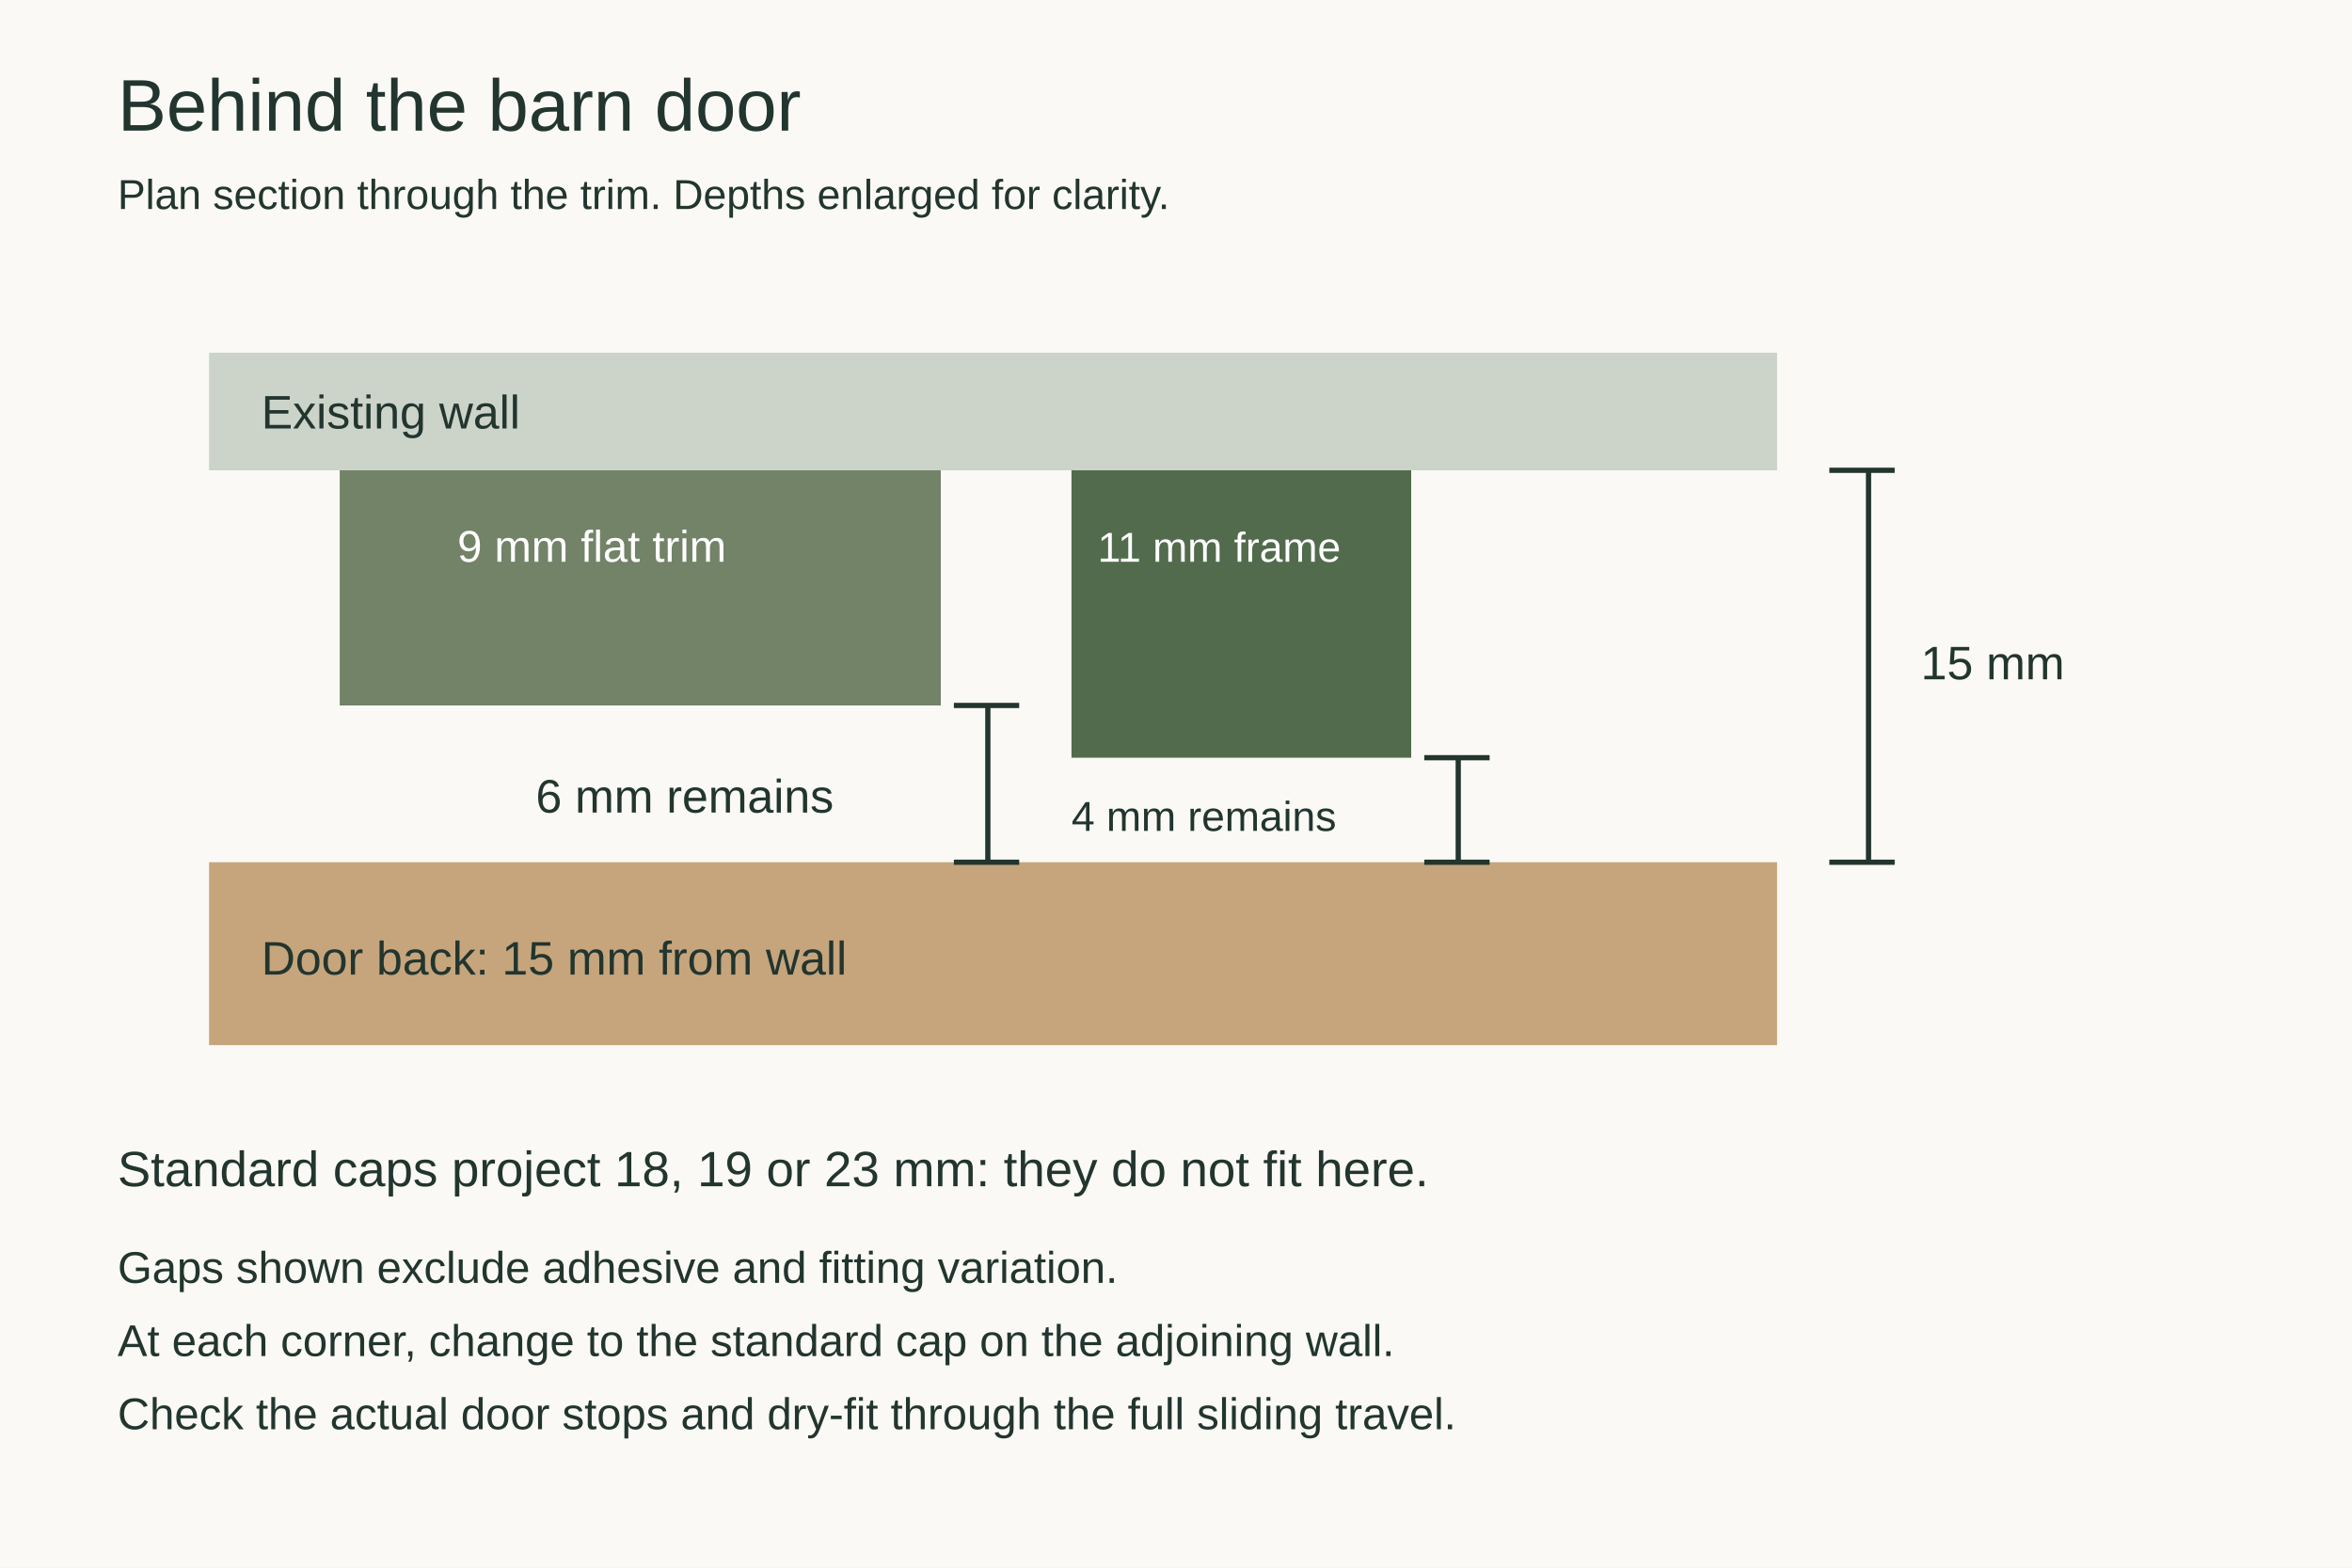
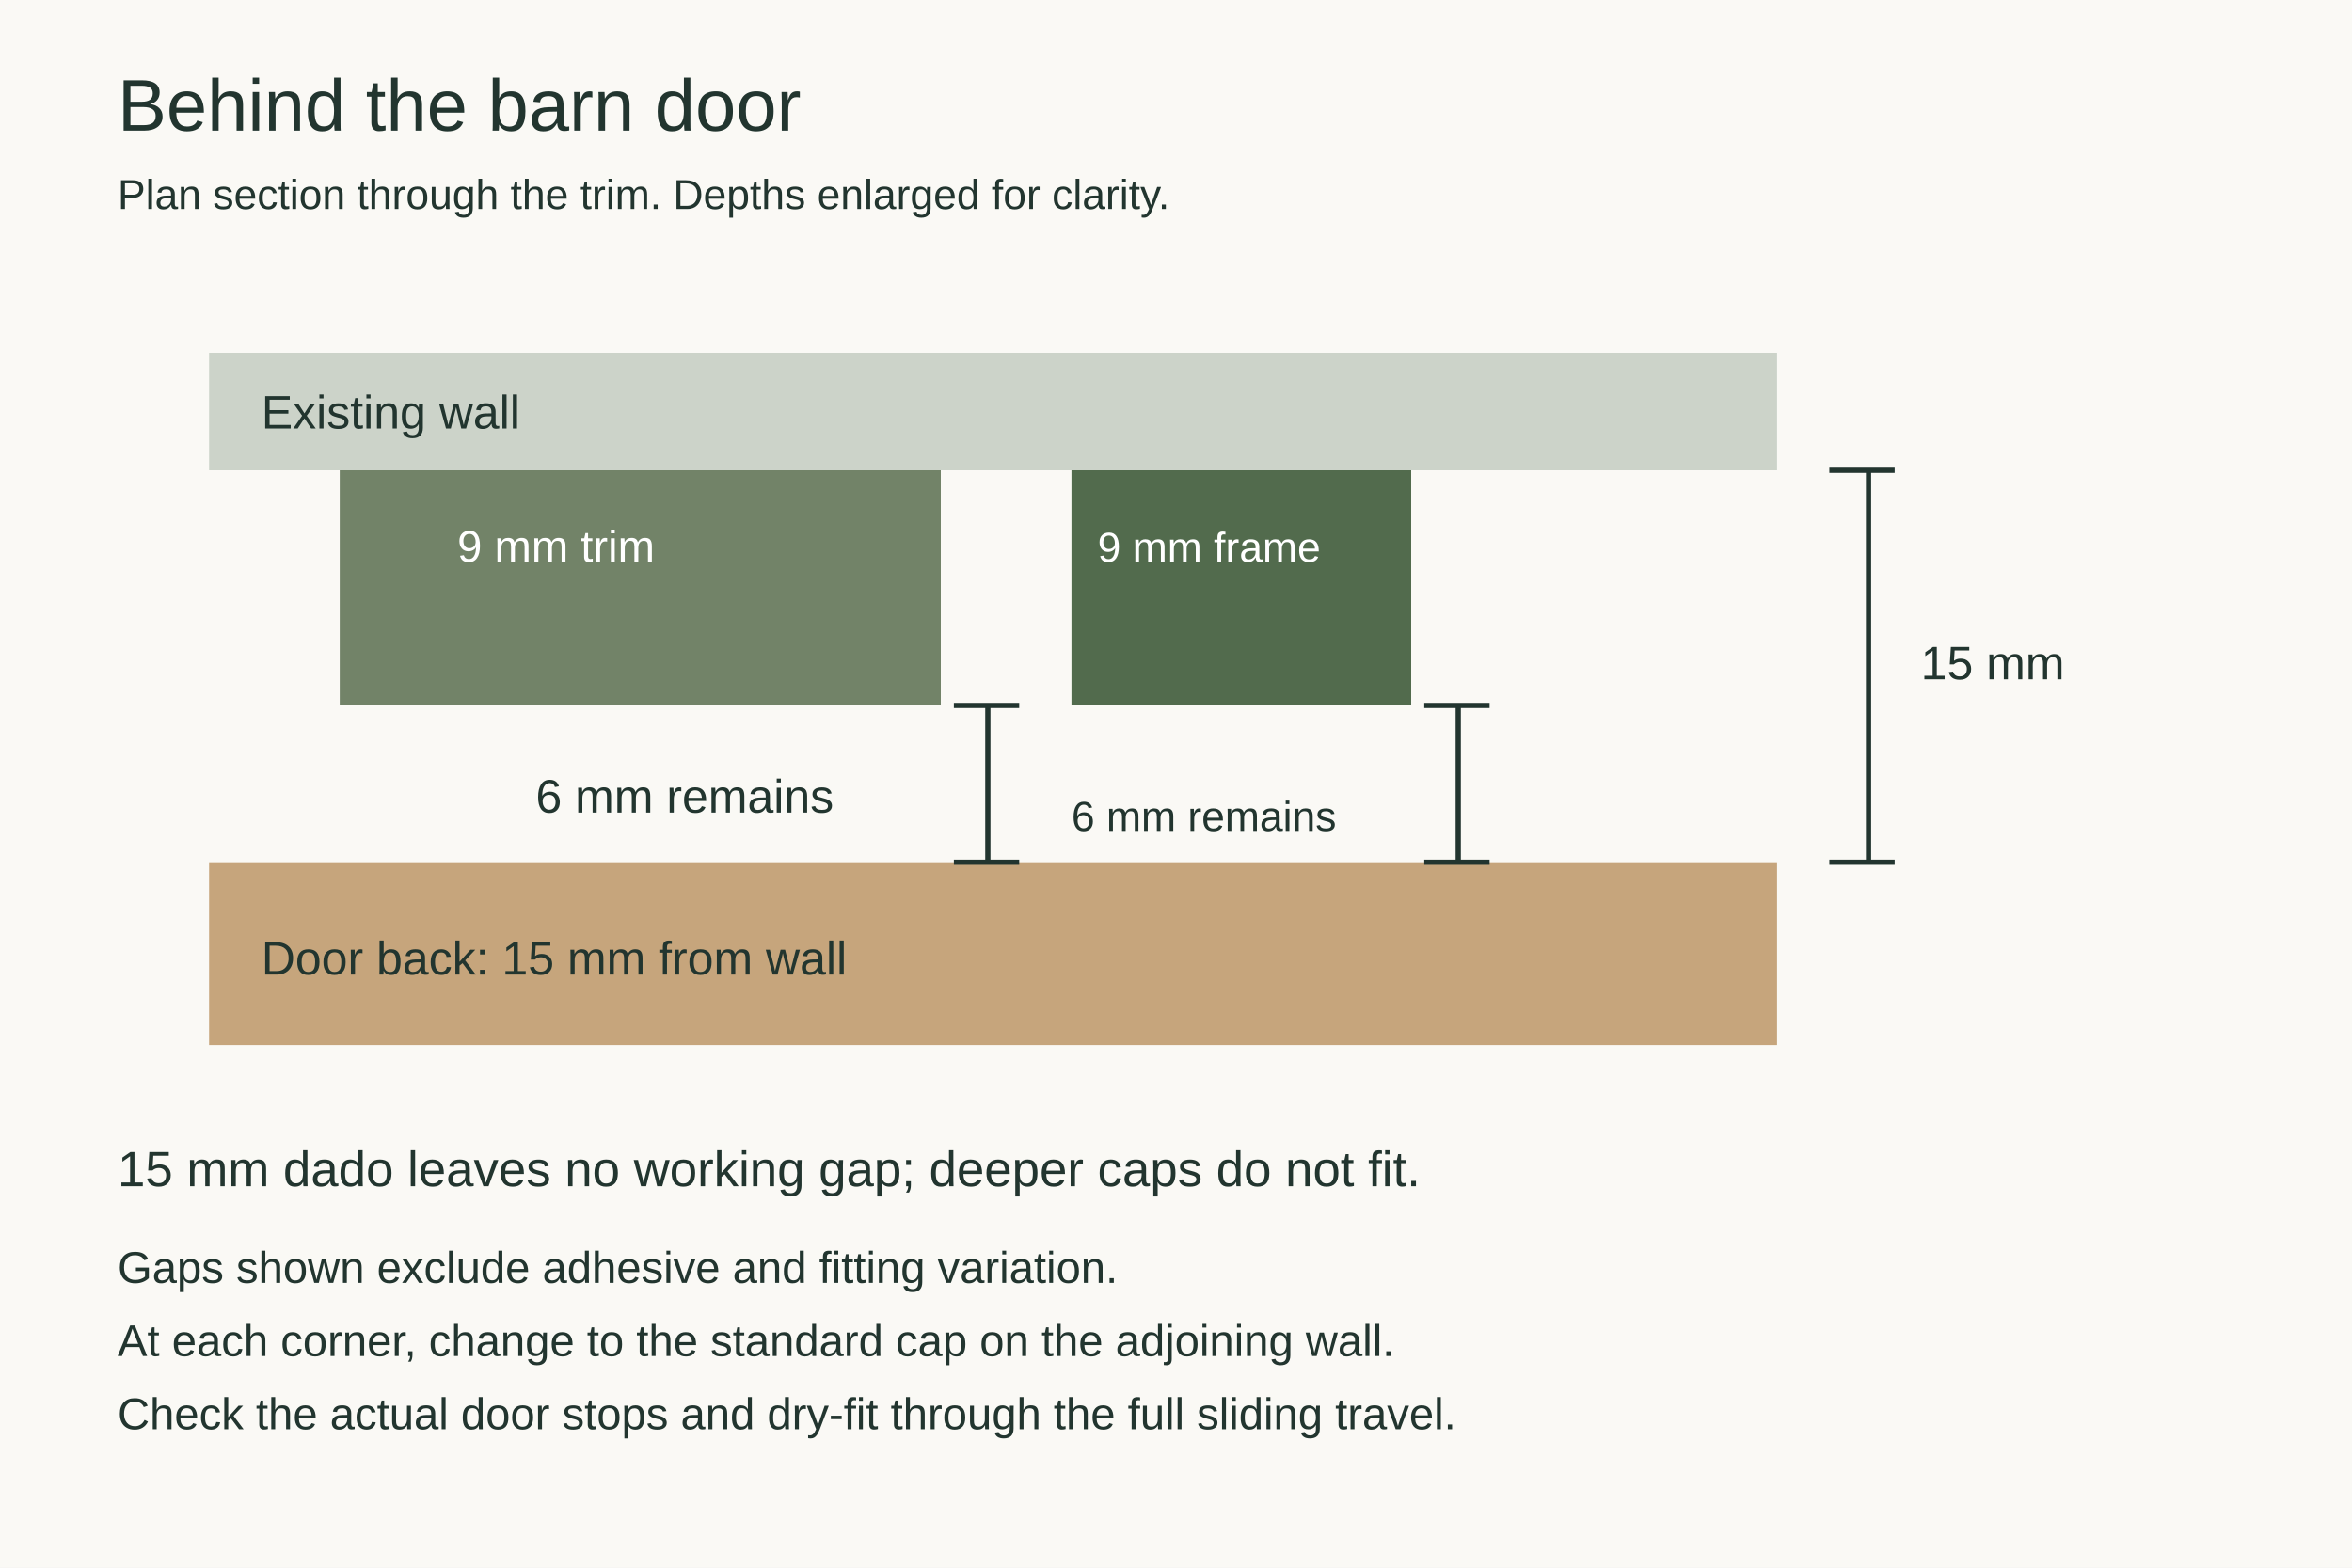
<svg xmlns="http://www.w3.org/2000/svg" viewBox="0 0 900 600">
  <rect width="900" height="600" fill="#faf9f5" />
  <g font-family="Arial,sans-serif" fill="#22352f">
    <text x="45" y="50" font-size="28">Behind the barn door</text>
    <text x="45" y="80" font-size="16">Plan section through the trim. Depths enlarged for clarity.</text>
    <rect x="80" y="135" width="600" height="45" fill="#ccd3c9" />
    <text x="100" y="164" font-size="18">Existing wall</text>
    <rect x="130" y="180" width="230" height="90" fill="#728368" />
-     <rect x="410" y="180" width="130" height="110" fill="#526b4d" />
+     <rect x="410" y="180" width="130" height="90" fill="#526b4d" />
    <rect x="80" y="330" width="600" height="70" fill="#c6a57c" />
    <text x="100" y="373" font-size="18">Door back: 15 mm from wall</text>
    <g stroke="#22352f" stroke-width="2">
      <path d="M700 180H725M700 330H725M715 180V330" />
      <path d="M365 270H390M365 330H390M378 270V330" />
-       <path d="M545 290H570M545 330H570M558 290V330" />
+       <path d="M545 270H570M545 330H570M558 270V330" />
    </g>
    <text x="735" y="260" font-size="18">15 mm</text>
-     <text x="175" y="215" font-size="17" fill="white">9 mm flat trim</text>
-     <text x="420" y="215" font-size="16" fill="white">11 mm frame</text>
+     <text x="175" y="215" font-size="17" fill="white">9 mm trim</text>
+     <text x="420" y="215" font-size="16" fill="white">9 mm frame</text>
    <text x="205" y="311" font-size="18">6 mm remains</text>
-     <text x="410" y="318" font-size="16">4 mm remains</text>
-     <text x="45" y="454" font-size="19">Standard caps project 18, 19 or 23 mm: they do not fit here.</text>
+     <text x="410" y="318" font-size="16">6 mm remains</text>
+     <text x="45" y="454" font-size="19">15 mm dado leaves no working gap; deeper caps do not fit.</text>
    <text x="45" y="491" font-size="17">Gaps shown exclude adhesive and fitting variation.</text>
    <text x="45" y="519" font-size="17">At each corner, change to the standard cap on the adjoining wall.</text>
    <text x="45" y="547" font-size="17">Check the actual door stops and dry-fit through the full sliding travel.</text>
  </g>
</svg>
